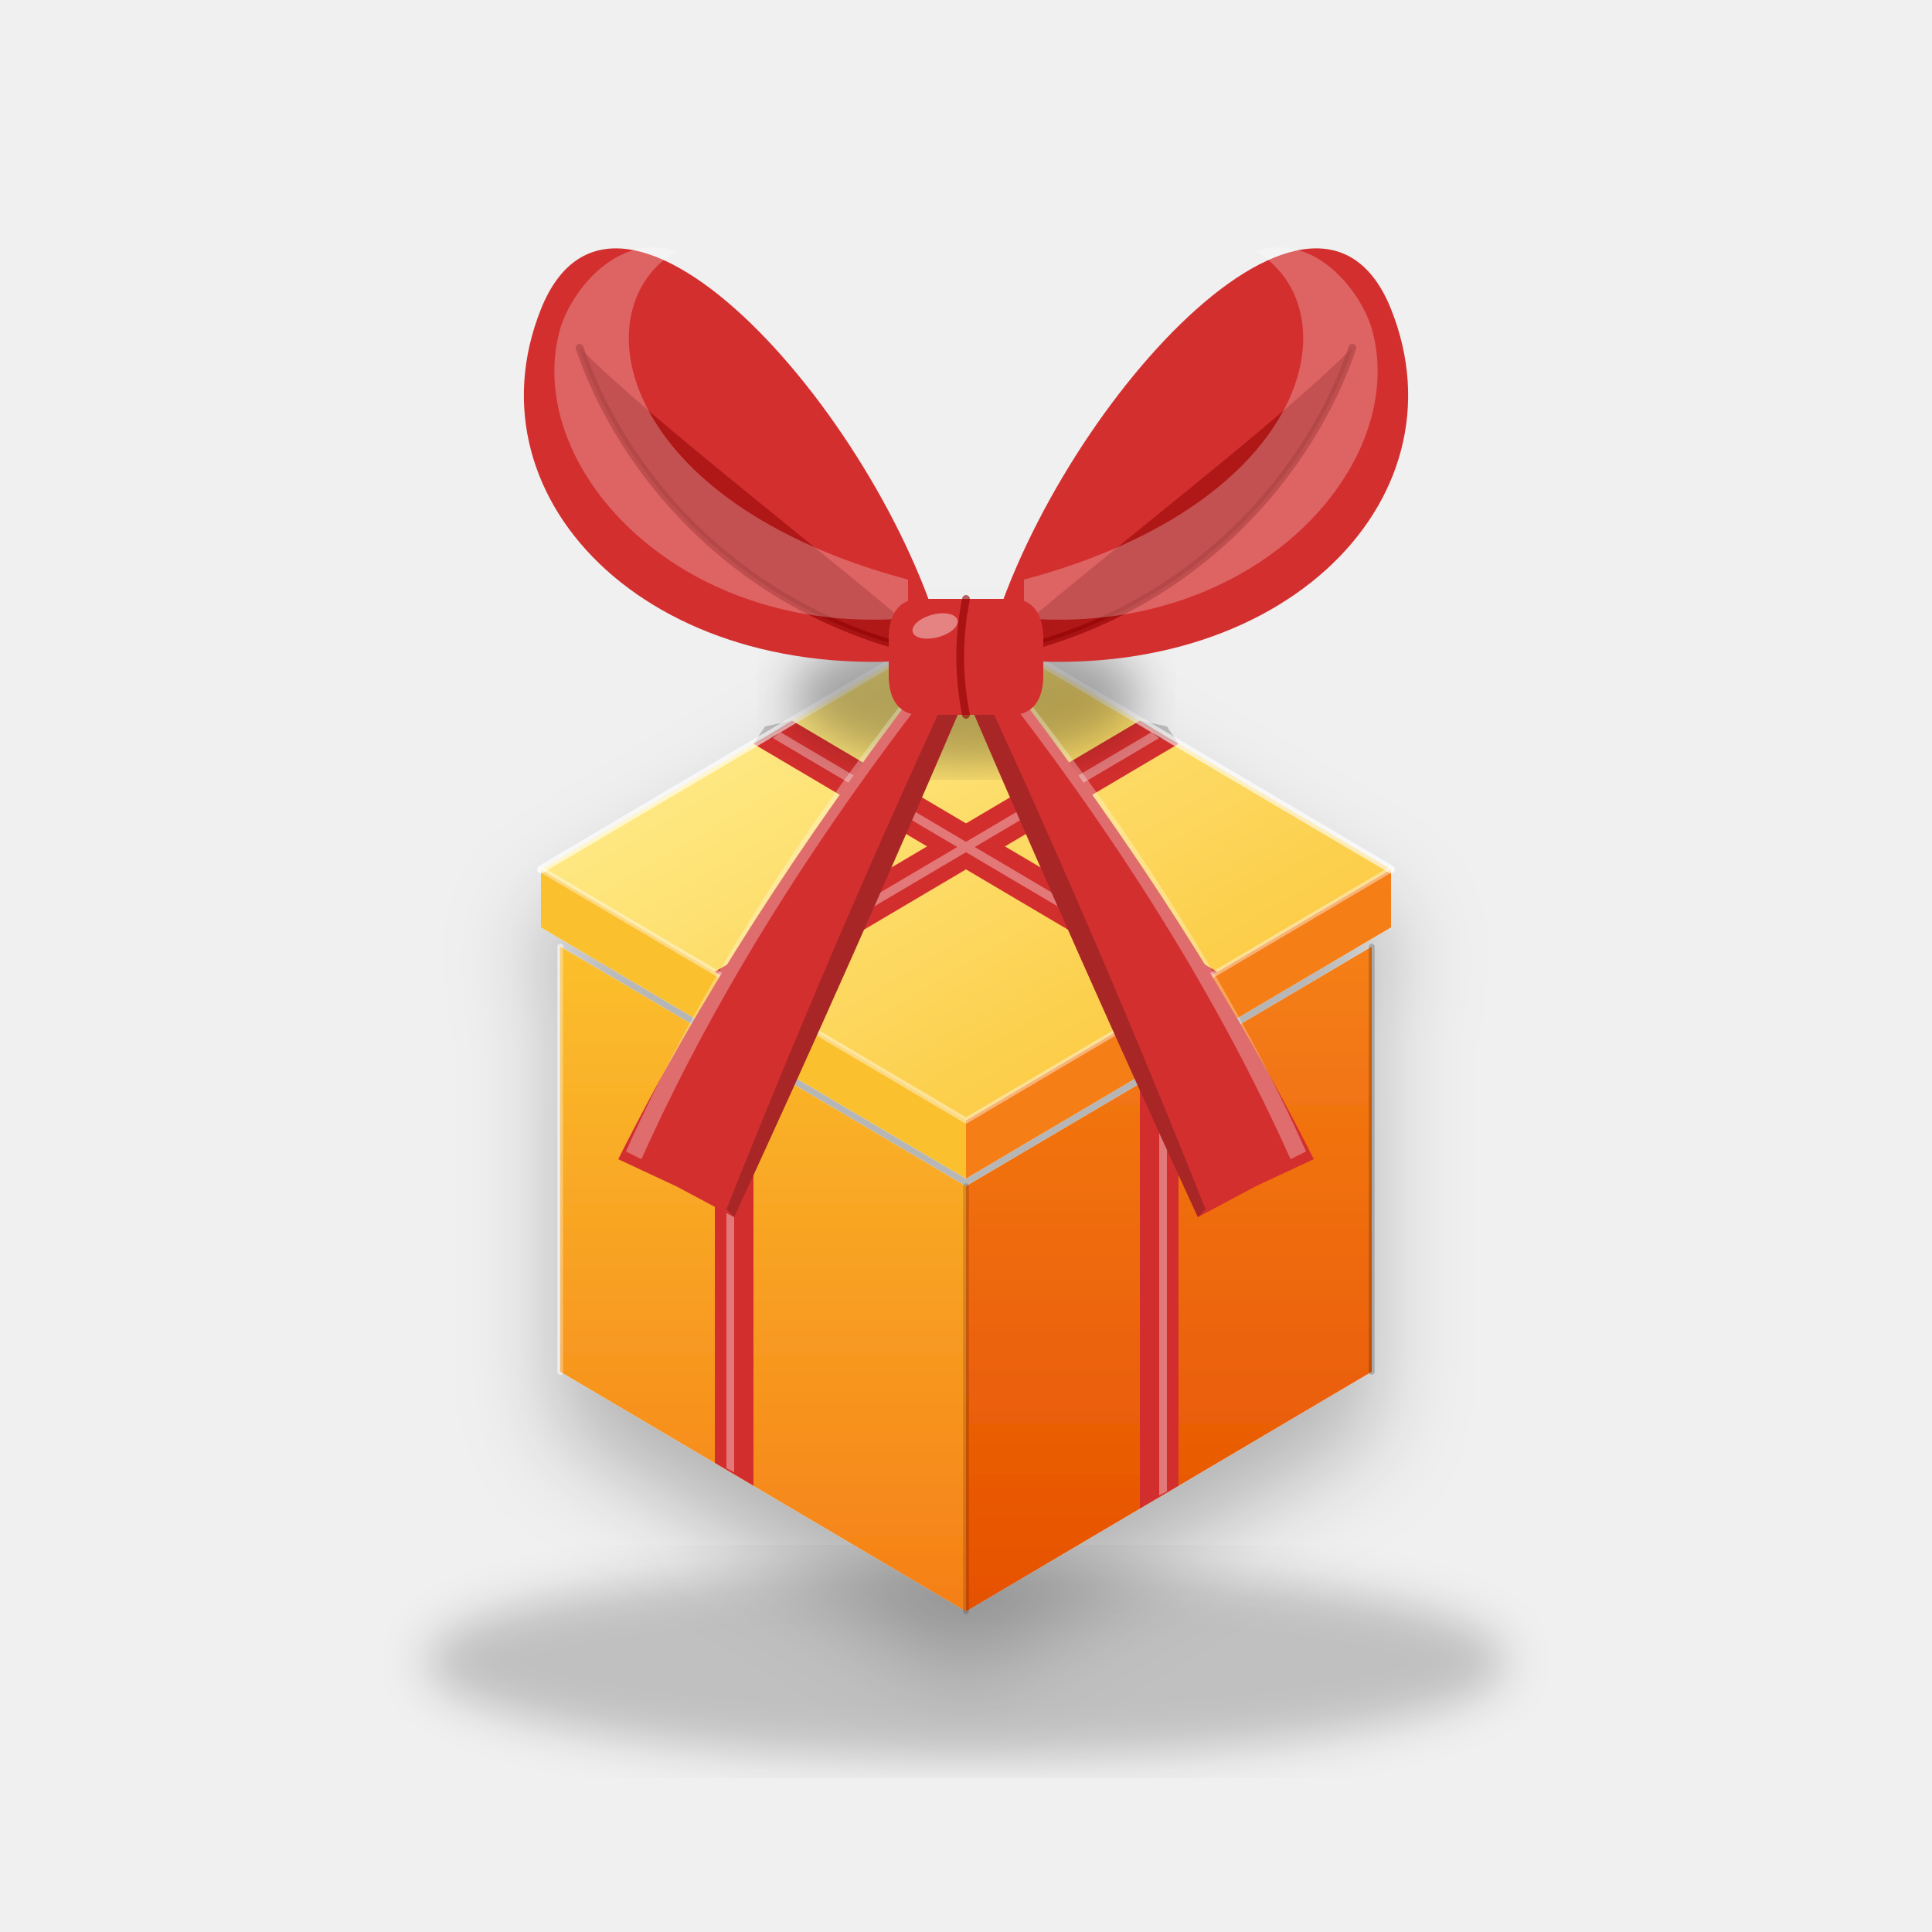
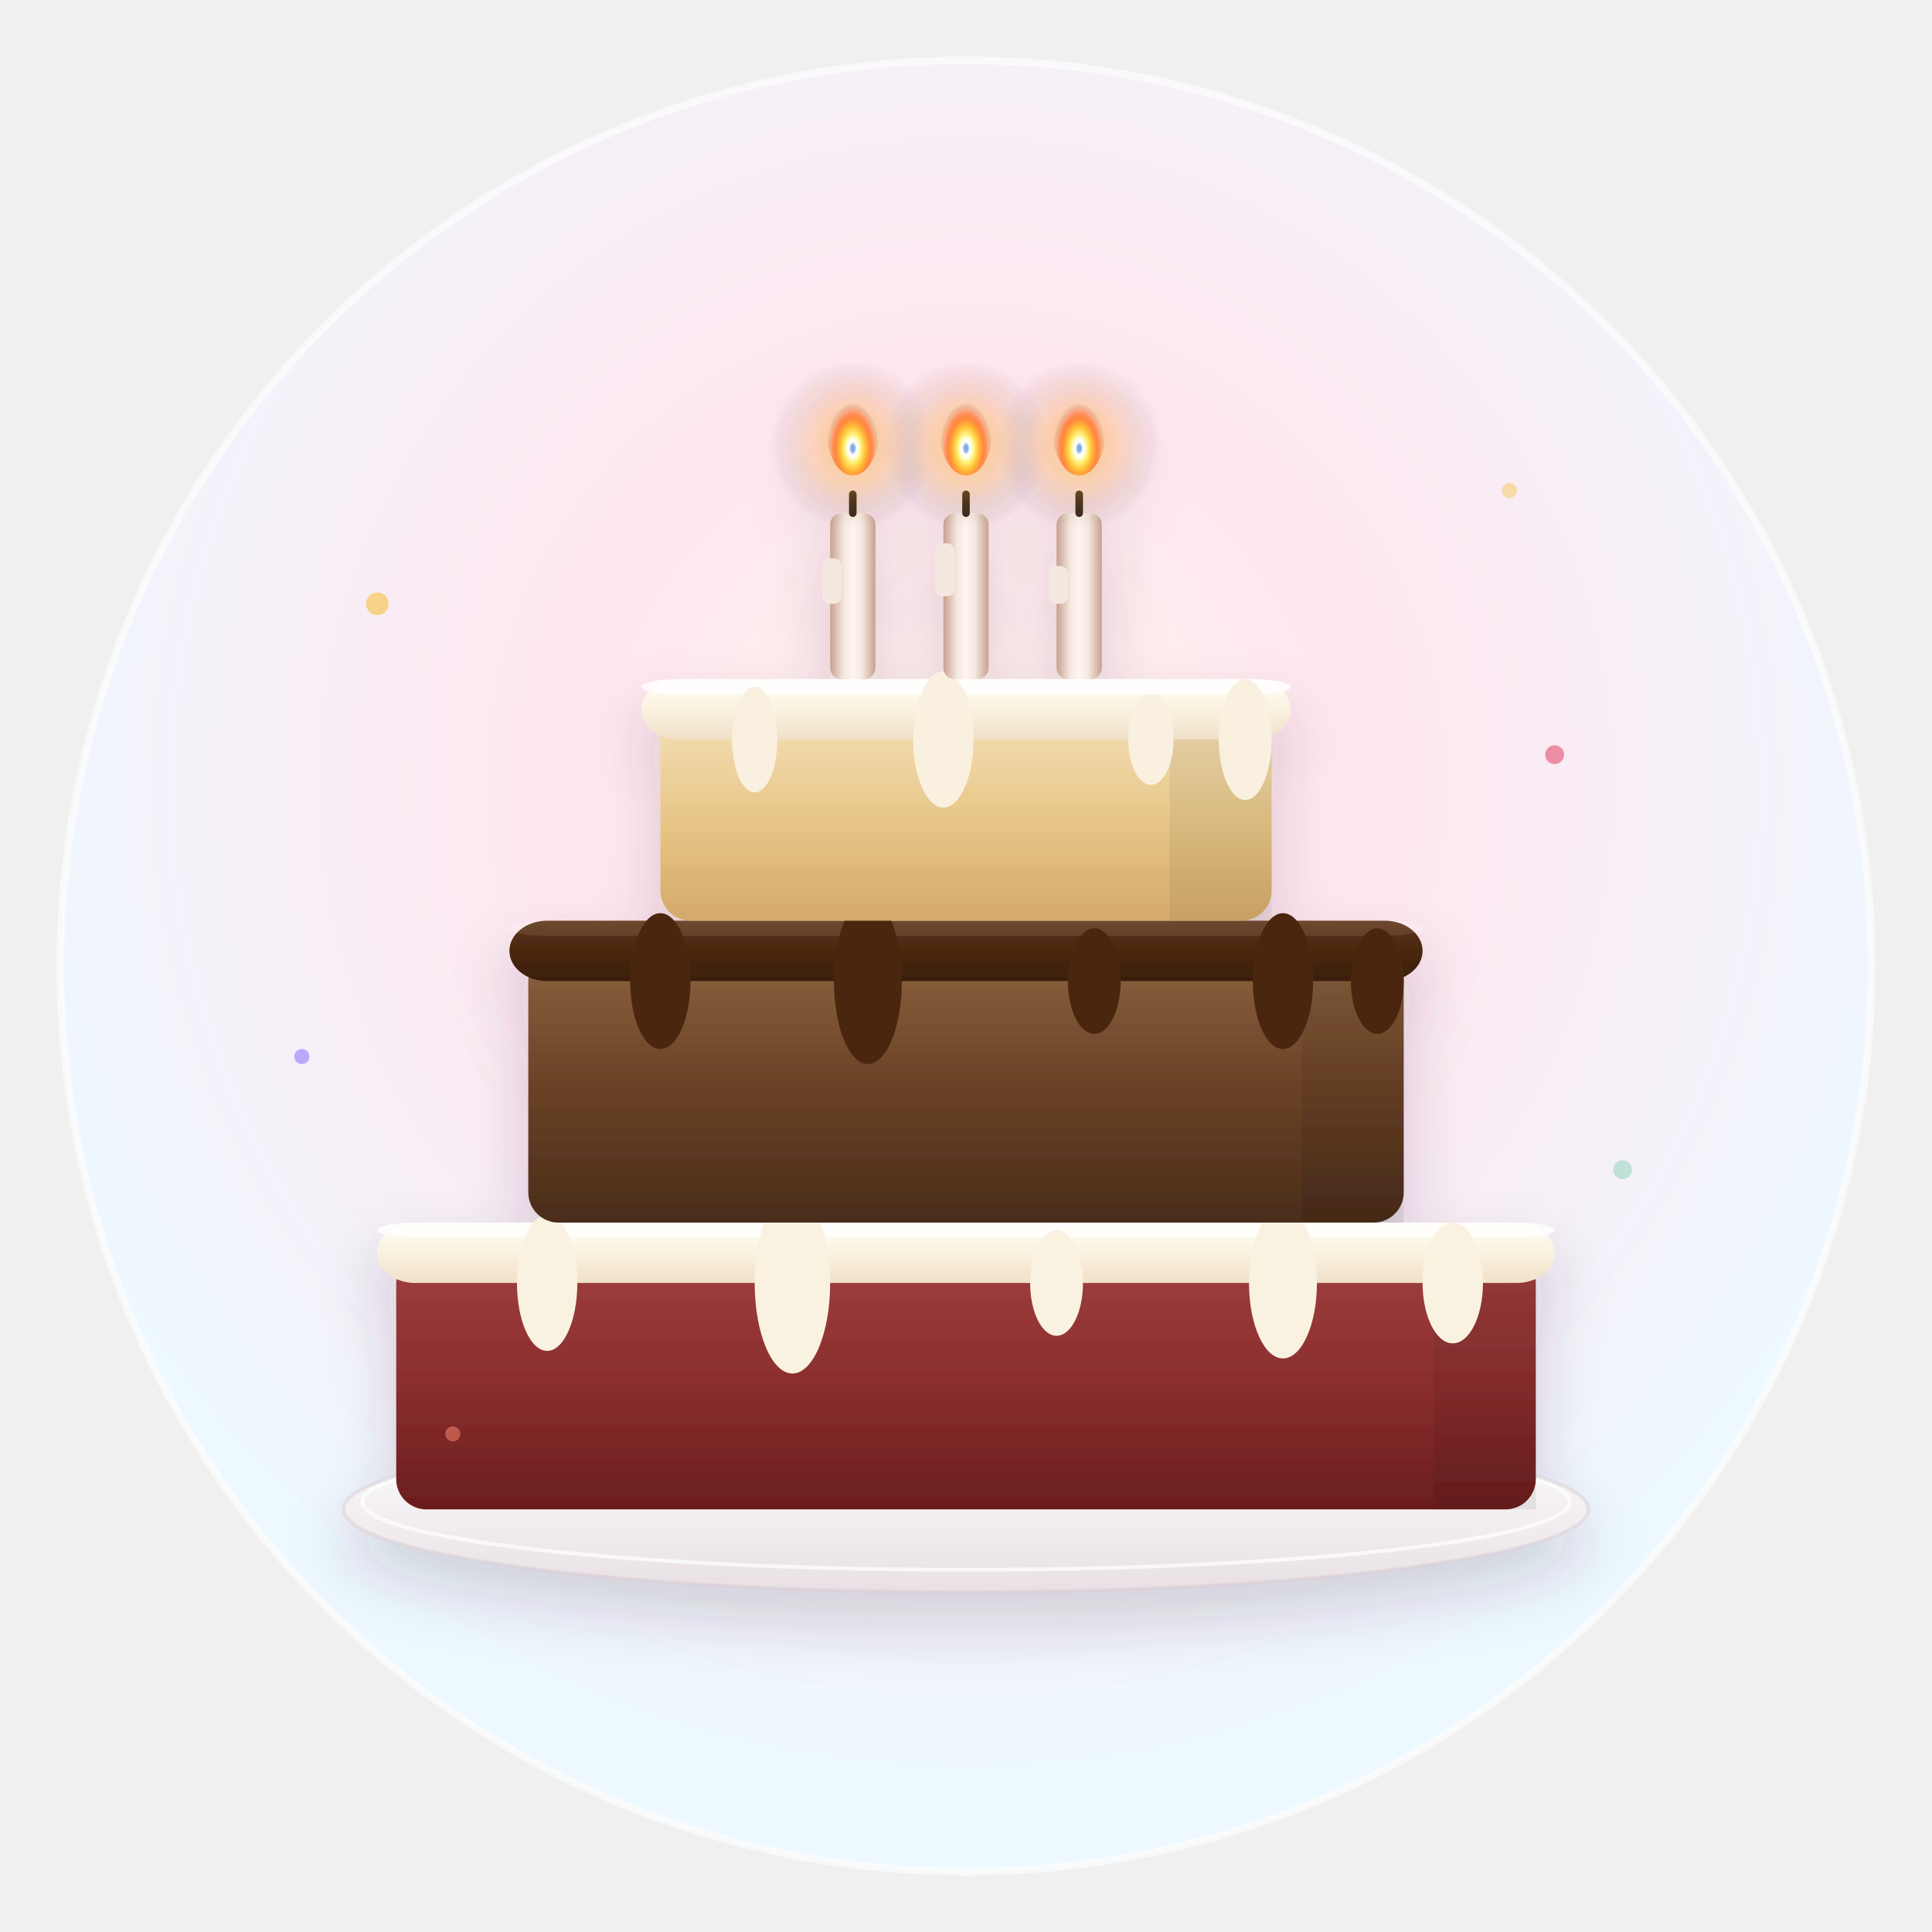
- <svg xmlns="http://www.w3.org/2000/svg" viewBox="0 0 500 500" width="100%" height="100%">
+ <svg xmlns="http://www.w3.org/2000/svg" viewBox="0 0 512 512" width="100%" height="100%">
  <defs>
-     <linearGradient id="boxTop" x1="0%" y1="0%" x2="100%" y2="100%">
-       <stop offset="0%" stop-color="#fff59d" />
-       <stop offset="100%" stop-color="#fbc02d" />
+     <linearGradient id="cakeTop" x1="0%" y1="0%" x2="0%" y2="100%">
+       <stop offset="0%" stop-color="#f5e0b8" />
+       <stop offset="50%" stop-color="#e8c88a" />
+       <stop offset="100%" stop-color="#d4a96a" />
    </linearGradient>
-     <linearGradient id="boxLeft" x1="0%" y1="0%" x2="0%" y2="100%">
-       <stop offset="0%" stop-color="#fbc02d" />
-       <stop offset="100%" stop-color="#f57f17" />
+     <linearGradient id="cakeMid" x1="0%" y1="0%" x2="0%" y2="100%">
+       <stop offset="0%" stop-color="#8b6340" />
+       <stop offset="50%" stop-color="#6b4226" />
+       <stop offset="100%" stop-color="#4a2c1a" />
    </linearGradient>
-     <linearGradient id="boxRight" x1="0%" y1="0%" x2="0%" y2="100%">
-       <stop offset="0%" stop-color="#f57f17" />
-       <stop offset="100%" stop-color="#e65100" />
+     <linearGradient id="cakeBot" x1="0%" y1="0%" x2="0%" y2="100%">
+       <stop offset="0%" stop-color="#a04040" />
+       <stop offset="50%" stop-color="#8b2e2e" />
+       <stop offset="100%" stop-color="#6a1e1e" />
    </linearGradient>
-     <filter id="shadow" x="-20%" y="-20%" width="140%" height="140%">
-       <feDropShadow dx="0" dy="15" stdDeviation="12" flood-color="#000" flood-opacity="0.25" />
+     <linearGradient id="frostTop" x1="0%" y1="0%" x2="0%" y2="100%">
+       <stop offset="0%" stop-color="#fffef8" />
+       <stop offset="50%" stop-color="#faf2e0" />
+       <stop offset="100%" stop-color="#f0e0c8" />
+     </linearGradient>
+     <linearGradient id="frostChoc" x1="0%" y1="0%" x2="0%" y2="100%">
+       <stop offset="0%" stop-color="#5c3317" />
+       <stop offset="50%" stop-color="#4a2810" />
+       <stop offset="100%" stop-color="#3a1e0a" />
+     </linearGradient>
+     <linearGradient id="plate" x1="0%" y1="0%" x2="0%" y2="100%">
+       <stop offset="0%" stop-color="#ffffff" />
+       <stop offset="100%" stop-color="#e8e0e4" />
+     </linearGradient>
+     <linearGradient id="candle" x1="0%" y1="0%" x2="100%" y2="0%">
+       <stop offset="0%" stop-color="#c8a090" />
+       <stop offset="30%" stop-color="#f5e8e0" />
+       <stop offset="50%" stop-color="#fff5f0" />
+       <stop offset="70%" stop-color="#f5e8e0" />
+       <stop offset="100%" stop-color="#c8a090" />
+     </linearGradient>
+     <radialGradient id="flame" cx="50%" cy="70%" r="50%">
+       <stop offset="0%" stop-color="#6ea8e0" />
+       <stop offset="8%" stop-color="#8eb8e8" />
+       <stop offset="14%" stop-color="#ffffff" />
+       <stop offset="22%" stop-color="#fffde0" />
+       <stop offset="32%" stop-color="#fff176" />
+       <stop offset="48%" stop-color="#ffbf37" />
+       <stop offset="65%" stop-color="#ff8a3c" />
+       <stop offset="85%" stop-color="rgba(255,70,20,0.3)" />
+       <stop offset="100%" stop-color="transparent" />
+     </radialGradient>
+     <radialGradient id="flameGlow" cx="50%" cy="50%" r="50%">
+       <stop offset="0%" stop-color="rgba(255,220,80,0.4)" />
+       <stop offset="50%" stop-color="rgba(255,160,40,0.15)" />
+       <stop offset="100%" stop-color="transparent" />
+     </radialGradient>
+     <radialGradient id="bgGrad" cx="50%" cy="40%" r="55%">
+       <stop offset="0%" stop-color="#fff6ef" />
+       <stop offset="40%" stop-color="#ffe6ef" />
+       <stop offset="100%" stop-color="#eef8ff" />
+     </radialGradient>
+     <filter id="shadow" x="-10%" y="-10%" width="120%" height="130%">
+       <feDropShadow dx="0" dy="8" stdDeviation="8" flood-color="#3e2040" flood-opacity="0.18" />
    </filter>
-     <filter id="blur">
-       <feGaussianBlur stdDeviation="6" />
+     <filter id="softGlow" x="-50%" y="-50%" width="200%" height="200%">
+       <feGaussianBlur stdDeviation="6" result="blur" />
+       <feMerge>
+         <feMergeNode in="blur" />
+         <feMergeNode in="SourceGraphic" />
+       </feMerge>
    </filter>
  </defs>
-   <ellipse cx="250" cy="430" rx="140" ry="25" fill="#000" opacity="0.2" filter="url(#blur)" />
+   <circle cx="256" cy="256" r="240" fill="url(#bgGrad)" />
+   <circle cx="256" cy="256" r="240" fill="none" stroke="rgba(255,255,255,0.6)" stroke-width="2" />
  <g filter="url(#shadow)">
-     <polygon points="145,245 145,355 250,417 250,307" fill="url(#boxLeft)" />
-     <polygon points="250,307 250,417 355,355 355,245" fill="url(#boxRight)" />
-     <polygon points="250,160 140,225 250,290 360,225" fill="url(#boxTop)" />
-     <polygon points="140,225 140,240 250,305 250,290" fill="#fbc02d" />
-     <polygon points="250,290 250,305 360,240 360,225" fill="#f57f17" />
-     <g fill="#d32f2f">
-       <polygon points="195,192.5 305,257.5 315,251.5 205,186.5" />
-       <polygon points="305,192.5 195,257.5 185,251.5 295,186.5" />
-       <polygon points="185,266.6 195,272.5 195,384.5 185,378.6" />
-       <polygon points="295,278.4 305,272.5 305,384.5 295,390.4" />
-     </g>
-     <g fill="#ffffff" opacity="0.35">
-       <polygon points="200,191 310,256 312,254.5 202,189.5" />
-       <polygon points="300,191 190,256 188,254.5 298,189.5" />
-       <polygon points="188,268 190,269 190,381 188,380" />
-       <polygon points="300,275 302,274 302,386 300,387" />
-     </g>
-     <g fill="#000000" opacity="0.2">
-       <polygon points="195,192.5 200,191 205,186.5 198,188" />
-       <polygon points="310,256 315,251.5 312,254.5 308,257" />
-       <polygon points="305,192.5 300,191 295,186.5 302,188" />
-       <polygon points="190,256 185,251.5 188,254.5 192,257" />
-     </g>
-     <g fill="none" stroke-linecap="round" stroke-linejoin="round">
-       <polyline points="140,225 250,160 360,225" stroke="#ffffff" stroke-width="2" opacity="0.6" />
-       <polyline points="140,225 250,290 360,225" stroke="#ffffff" stroke-width="1.5" opacity="0.4" />
-       <line x1="145" y1="245" x2="145" y2="355" stroke="#ffffff" stroke-width="1.5" opacity="0.3" />
-       <line x1="250" y1="307" x2="250" y2="417" stroke="#000000" stroke-width="1.5" opacity="0.15" />
-       <line x1="355" y1="245" x2="355" y2="355" stroke="#000000" stroke-width="1.5" opacity="0.2" />
-     </g>
+     <ellipse cx="256" cy="400" rx="165" ry="22" fill="url(#plate)" />
+     <ellipse cx="256" cy="398" rx="160" ry="18" fill="none" stroke="rgba(255,255,255,0.7)" stroke-width="1" />
+     <ellipse cx="256" cy="400" rx="165" ry="22" fill="none" stroke="rgba(200,180,190,0.3)" stroke-width="1" />
+     <rect x="105" y="332" width="302" height="68" rx="8" fill="url(#cakeBot)" />
+     <rect x="105" y="332" width="302" height="8" rx="8" fill="rgba(255,255,255,0.12)" />
+     <rect x="380" y="332" width="27" height="68" rx="0" fill="rgba(0,0,0,0.07)" />
+     <rect x="100" y="324" width="312" height="16" rx="10" fill="url(#frostTop)" />
+     <rect x="100" y="324" width="312" height="4" rx="10" fill="rgba(255,255,255,0.7)" />
+     <ellipse cx="145" cy="340" rx="8" ry="18" fill="#faf2e0" />
+     <ellipse cx="210" cy="340" rx="10" ry="24" fill="#faf2e0" />
+     <ellipse cx="280" cy="340" rx="7" ry="14" fill="#faf2e0" />
+     <ellipse cx="340" cy="340" rx="9" ry="20" fill="#faf2e0" />
+     <ellipse cx="385" cy="340" rx="8" ry="16" fill="#faf2e0" />
+     <rect x="140" y="252" width="232" height="72" rx="8" fill="url(#cakeMid)" />
+     <rect x="140" y="252" width="232" height="8" rx="8" fill="rgba(255,255,255,0.1)" />
+     <rect x="345" y="252" width="27" height="72" rx="0" fill="rgba(0,0,0,0.08)" />
+     <rect x="135" y="244" width="242" height="16" rx="10" fill="url(#frostChoc)" />
+     <rect x="135" y="244" width="242" height="4" rx="10" fill="rgba(255,255,255,0.1)" />
+     <ellipse cx="175" cy="260" rx="8" ry="18" fill="#4a2810" />
+     <ellipse cx="230" cy="260" rx="9" ry="22" fill="#4a2810" />
+     <ellipse cx="290" cy="260" rx="7" ry="14" fill="#4a2810" />
+     <ellipse cx="340" cy="260" rx="8" ry="18" fill="#4a2810" />
+     <ellipse cx="365" cy="260" rx="7" ry="14" fill="#4a2810" />
+     <rect x="175" y="188" width="162" height="56" rx="8" fill="url(#cakeTop)" />
+     <rect x="175" y="188" width="162" height="8" rx="8" fill="rgba(255,255,255,0.2)" />
+     <rect x="310" y="188" width="27" height="56" rx="0" fill="rgba(0,0,0,0.06)" />
+     <rect x="170" y="180" width="172" height="16" rx="10" fill="url(#frostTop)" />
+     <rect x="170" y="180" width="172" height="4" rx="10" fill="rgba(255,255,255,0.8)" />
+     <ellipse cx="200" cy="196" rx="6" ry="14" fill="#faf0e0" />
+     <ellipse cx="250" cy="196" rx="8" ry="18" fill="#faf0e0" />
+     <ellipse cx="305" cy="196" rx="6" ry="12" fill="#faf0e0" />
+     <ellipse cx="330" cy="196" rx="7" ry="16" fill="#faf0e0" />
+     <rect x="220" y="136" width="12" height="44" rx="3" fill="url(#candle)" />
+     <rect x="225" y="130" width="2" height="7" rx="1" fill="#3a2a1a" />
+     <rect x="218" y="148" width="5" height="12" rx="2" fill="#f5e8e0" />
+     <rect x="250" y="136" width="12" height="44" rx="3" fill="url(#candle)" />
+     <rect x="255" y="130" width="2" height="7" rx="1" fill="#3a2a1a" />
+     <rect x="248" y="144" width="5" height="14" rx="2" fill="#f5e8e0" />
+     <rect x="280" y="136" width="12" height="44" rx="3" fill="url(#candle)" />
+     <rect x="285" y="130" width="2" height="7" rx="1" fill="#3a2a1a" />
+     <rect x="278" y="150" width="5" height="10" rx="2" fill="#f5e8e0" />
+     <ellipse cx="226" cy="118" rx="22" ry="22" fill="url(#flameGlow)" />
+     <ellipse cx="256" cy="118" rx="22" ry="22" fill="url(#flameGlow)" />
+     <ellipse cx="286" cy="118" rx="22" ry="22" fill="url(#flameGlow)" />
+     <ellipse cx="226" cy="114" rx="7" ry="12" fill="url(#flame)" filter="url(#softGlow)" />
+     <ellipse cx="256" cy="114" rx="7" ry="12" fill="url(#flame)" filter="url(#softGlow)" />
+     <ellipse cx="286" cy="114" rx="7" ry="12" fill="url(#flame)" filter="url(#softGlow)" />
  </g>
-   <ellipse cx="250" cy="180" rx="45" ry="18" fill="#000" opacity="0.3" filter="url(#blur)" />
-   <g>
-     <path d="M 245 170 C 170 180, 120 130, 140 80 C 160 30, 230 110, 245 170 Z" fill="#d32f2f" />
-     <path d="M 245 170 C 190 160, 160 120, 150 90 C 170 110, 210 140, 245 170 Z" fill="#8e0000" opacity="0.5" />
-     <path d="M 245 170 C 190 160, 160 120, 150 90" fill="none" stroke="#8e0000" stroke-width="2" opacity="0.6" stroke-linecap="round" />
-     <path d="M 235 160 C 175 165, 135 120, 145 85 C 148 75, 160 60, 175 65 C 150 80, 160 130, 235 150 Z" fill="#ffffff" opacity="0.25" />
-     <path d="M 255 170 C 330 180, 380 130, 360 80 C 340 30, 270 110, 255 170 Z" fill="#d32f2f" />
-     <path d="M 255 170 C 310 160, 340 120, 350 90 C 330 110, 290 140, 255 170 Z" fill="#8e0000" opacity="0.5" />
-     <path d="M 255 170 C 310 160, 340 120, 350 90" fill="none" stroke="#8e0000" stroke-width="2" opacity="0.6" stroke-linecap="round" />
-     <path d="M 265 160 C 325 165, 365 120, 355 85 C 352 75, 340 60, 325 65 C 350 80, 340 130, 265 150 Z" fill="#ffffff" opacity="0.25" />
-     <path d="M 240 175 Q 190 240 160 300 L 175 307 L 190 315 Q 220 250 250 180 Z" fill="#d32f2f" />
-     <path d="M 235 180 Q 188 240 162 298 L 166 300 Q 192 242 238 182 Z" fill="#ffffff" opacity="0.3" />
-     <path d="M 245 180 Q 215 245 188 313 L 190 315 Q 220 250 250 180 Z" fill="#000000" opacity="0.2" />
-     <path d="M 260 175 Q 310 240 340 300 L 325 307 L 310 315 Q 280 250 250 180 Z" fill="#d32f2f" />
-     <path d="M 265 180 Q 312 240 338 298 L 334 300 Q 308 242 262 182 Z" fill="#ffffff" opacity="0.3" />
-     <path d="M 255 180 Q 285 245 312 313 L 310 315 Q 280 250 250 180 Z" fill="#000000" opacity="0.2" />
-     <path d="M 238 155 L 262 155 C 268 155, 270 160, 270 165 L 270 175 C 270 180, 268 185, 262 185 L 238 185 C 232 185, 230 180, 230 175 L 230 165 C 230 160, 232 155, 238 155 Z" fill="#d32f2f" />
-     <path d="M 250 155 Q 247 170 250 185" fill="none" stroke="#8e0000" stroke-width="2" opacity="0.6" stroke-linecap="round" />
-     <ellipse cx="242" cy="162" rx="6" ry="3" fill="#ffffff" opacity="0.4" transform="rotate(-15 242 162)" />
-   </g>
+   <circle cx="100" cy="160" r="3" fill="#f5c85b" opacity="0.7" />
+   <circle cx="412" cy="200" r="2.5" fill="#e34f6f" opacity="0.6" />
+   <circle cx="80" cy="280" r="2" fill="#7b61ff" opacity="0.5" />
+   <circle cx="430" cy="310" r="2.5" fill="#9ed7c1" opacity="0.6" />
+   <circle cx="120" cy="380" r="2" fill="#ff8c72" opacity="0.5" />
+   <circle cx="400" cy="130" r="2" fill="#f5c85b" opacity="0.5" />
</svg>
